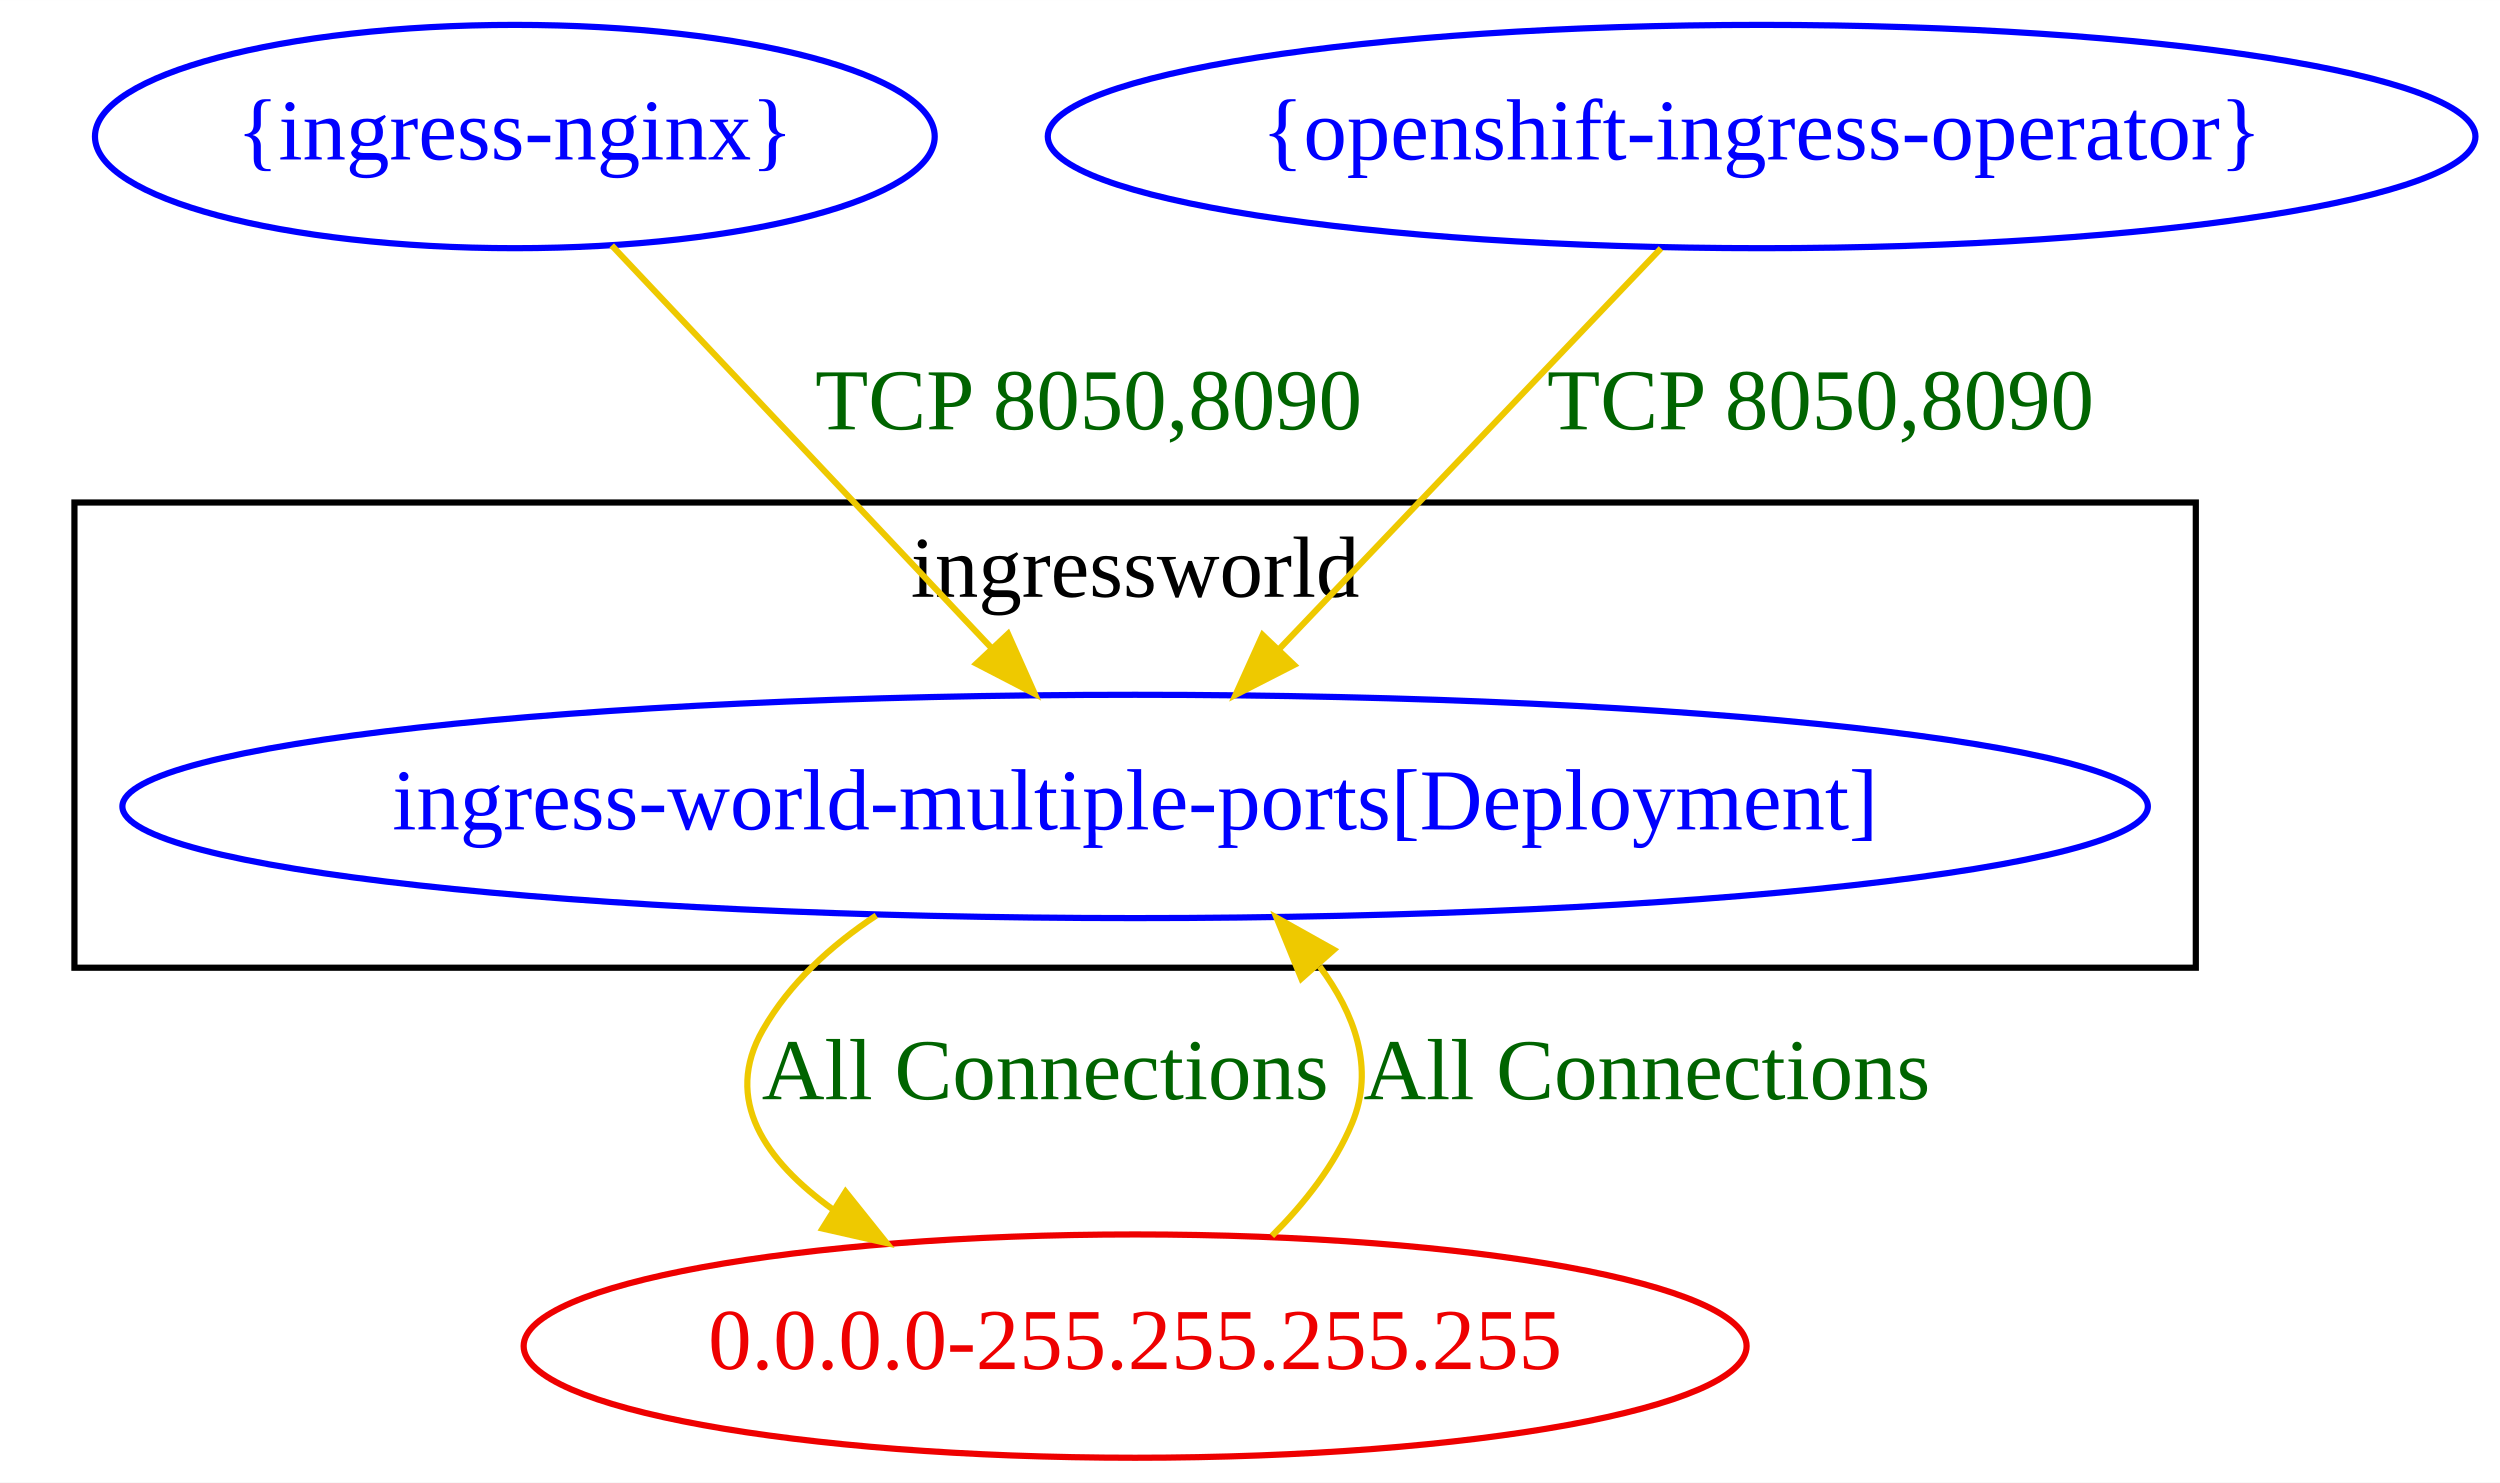
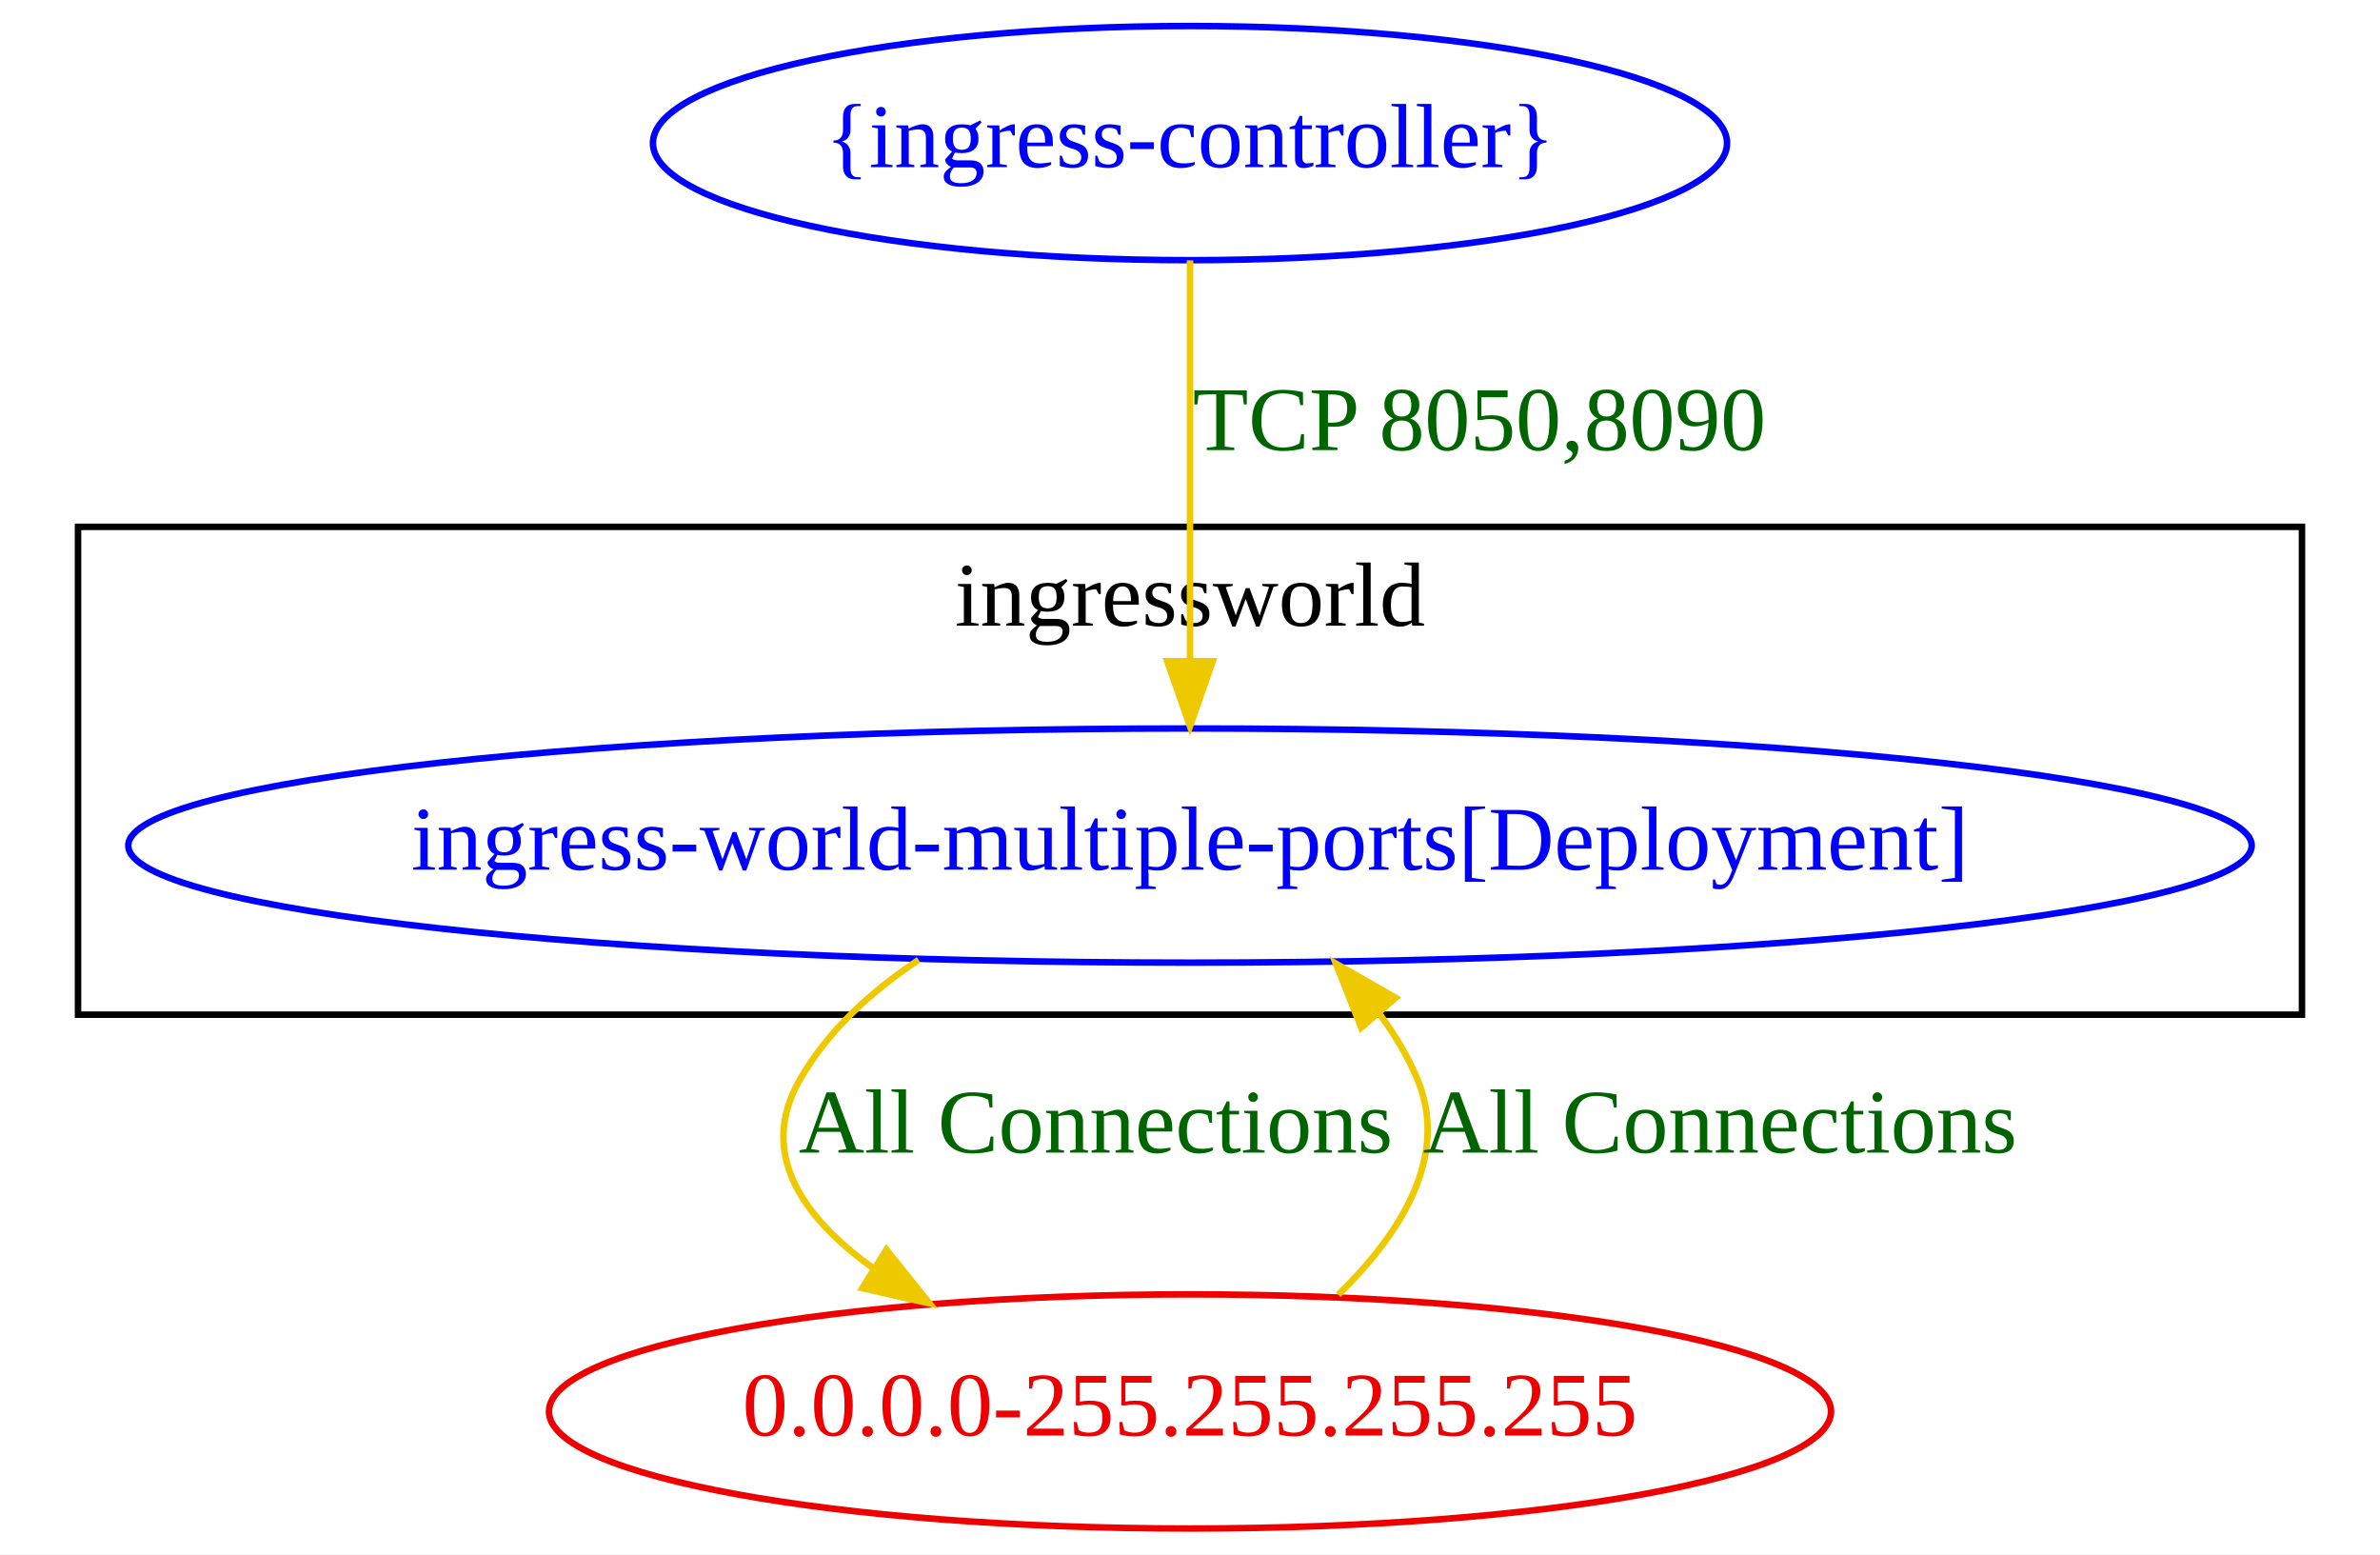
- <svg xmlns="http://www.w3.org/2000/svg" width="403pt" height="239pt" viewBox="0.00 0.00 403.04 239.00">
+ <svg xmlns="http://www.w3.org/2000/svg" width="366pt" height="239pt" viewBox="0.00 0.00 366.00 239.00">
  <g id="graph0" class="graph" transform="scale(1 1) rotate(0) translate(4 235)">
-     <polygon fill="white" stroke="transparent" points="-4,4 -4,-235 399.04,-235 399.04,4 -4,4" />
+     <polygon fill="white" stroke="transparent" points="-4,4 -4,-235 362,-235 362,4 -4,4" />
    <g id="clust1" class="cluster">
      <polygon fill="none" stroke="black" points="8,-79 8,-154 350,-154 350,-79 8,-79" />
      <text text-anchor="middle" x="179" y="-138.8" font-family="Times New Roman,serif" font-size="14.00">ingressworld</text>
    </g>
    <g id="node1" class="node">
      <ellipse fill="none" stroke="blue" cx="179" cy="-105" rx="163.27" ry="18" />
      <text text-anchor="middle" x="179" y="-101.3" font-family="Times New Roman,serif" font-size="14.00" fill="blue">ingress-world-multiple-ports[Deployment]</text>
    </g>
    <g id="node2" class="node">
      <ellipse fill="none" stroke="#ee0000" cx="179" cy="-18" rx="98.58" ry="18" />
      <text text-anchor="middle" x="179" y="-14.3" font-family="Times New Roman,serif" font-size="14.00" fill="#ee0000">0.0.0.0-255.255.255.255</text>
    </g>
    <g id="edge2" class="edge">
      <path fill="none" stroke="#eec900" d="M137.27,-87.42C129.96,-82.59 123.32,-76.53 119,-69 112.53,-57.74 119.3,-47.91 130.3,-40.01" />
      <polygon fill="#eec900" stroke="#eec900" points="132.32,-42.88 138.94,-34.61 128.6,-36.95 132.32,-42.88" />
      <text text-anchor="middle" x="164.5" y="-57.8" font-family="Times New Roman,serif" font-size="14.00" fill="darkgreen">All Connections</text>
    </g>
    <g id="edge1" class="edge">
-       <path fill="none" stroke="#eec900" d="M201.06,-35.77C206.29,-40.98 211.17,-47.17 214,-54 217.63,-62.77 214.44,-71.53 208.75,-79.2" />
-       <polygon fill="#eec900" stroke="#eec900" points="205.8,-77.25 201.8,-87.06 211.04,-81.89 205.8,-77.25" />
-       <text text-anchor="middle" x="261.5" y="-57.8" font-family="Times New Roman,serif" font-size="14.00" fill="darkgreen">All Connections</text>
+       <path fill="none" stroke="#eec900" d="M201.8,-35.94C211.23,-45.14 218.95,-57.06 214,-69 212.53,-72.54 210.51,-75.91 208.18,-79.07" />
+       <polygon fill="#eec900" stroke="#eec900" points="205.33,-77.01 201.43,-86.86 210.62,-81.59 205.33,-77.01" />
+       <text text-anchor="middle" x="260.5" y="-57.8" font-family="Times New Roman,serif" font-size="14.00" fill="darkgreen">All Connections</text>
    </g>
    <g id="node3" class="node">
-       <ellipse fill="none" stroke="blue" cx="79" cy="-213" rx="67.69" ry="18" />
-       <text text-anchor="middle" x="79" y="-209.3" font-family="Times New Roman,serif" font-size="14.00" fill="blue">{ingress-nginx}</text>
+       <ellipse fill="none" stroke="blue" cx="179" cy="-213" rx="82.59" ry="18" />
+       <text text-anchor="middle" x="179" y="-209.3" font-family="Times New Roman,serif" font-size="14.00" fill="blue">{ingress-controller}</text>
    </g>
    <g id="edge3" class="edge">
-       <path fill="none" stroke="#eec900" d="M94.62,-195.44C111.02,-178.06 136.96,-150.56 155.75,-130.64" />
-       <polygon fill="#eec900" stroke="#eec900" points="158.51,-132.82 162.82,-123.15 153.41,-128.02 158.51,-132.82" />
-       <text text-anchor="middle" x="171.5" y="-165.8" font-family="Times New Roman,serif" font-size="14.00" fill="darkgreen">TCP 8050,8090</text>
-     </g>
-     <g id="node4" class="node">
-       <ellipse fill="none" stroke="blue" cx="280" cy="-213" rx="115.08" ry="18" />
-       <text text-anchor="middle" x="280" y="-209.3" font-family="Times New Roman,serif" font-size="14.00" fill="blue">{openshift-ingress-operator}</text>
-     </g>
-     <g id="edge4" class="edge">
-       <path fill="none" stroke="#eec900" d="M263.77,-194.97C247.13,-177.51 221.1,-150.18 202.27,-130.42" />
-       <polygon fill="#eec900" stroke="#eec900" points="204.62,-127.81 195.19,-122.99 199.55,-132.64 204.62,-127.81" />
-       <text text-anchor="middle" x="289.5" y="-165.8" font-family="Times New Roman,serif" font-size="14.00" fill="darkgreen">TCP 8050,8090</text>
+       <path fill="none" stroke="#eec900" d="M179,-194.97C179,-178.38 179,-152.88 179,-133.43" />
+       <polygon fill="#eec900" stroke="#eec900" points="182.5,-133.34 179,-123.34 175.5,-133.34 182.5,-133.34" />
+       <text text-anchor="middle" x="223.5" y="-165.8" font-family="Times New Roman,serif" font-size="14.00" fill="darkgreen">TCP 8050,8090</text>
    </g>
  </g>
</svg>
